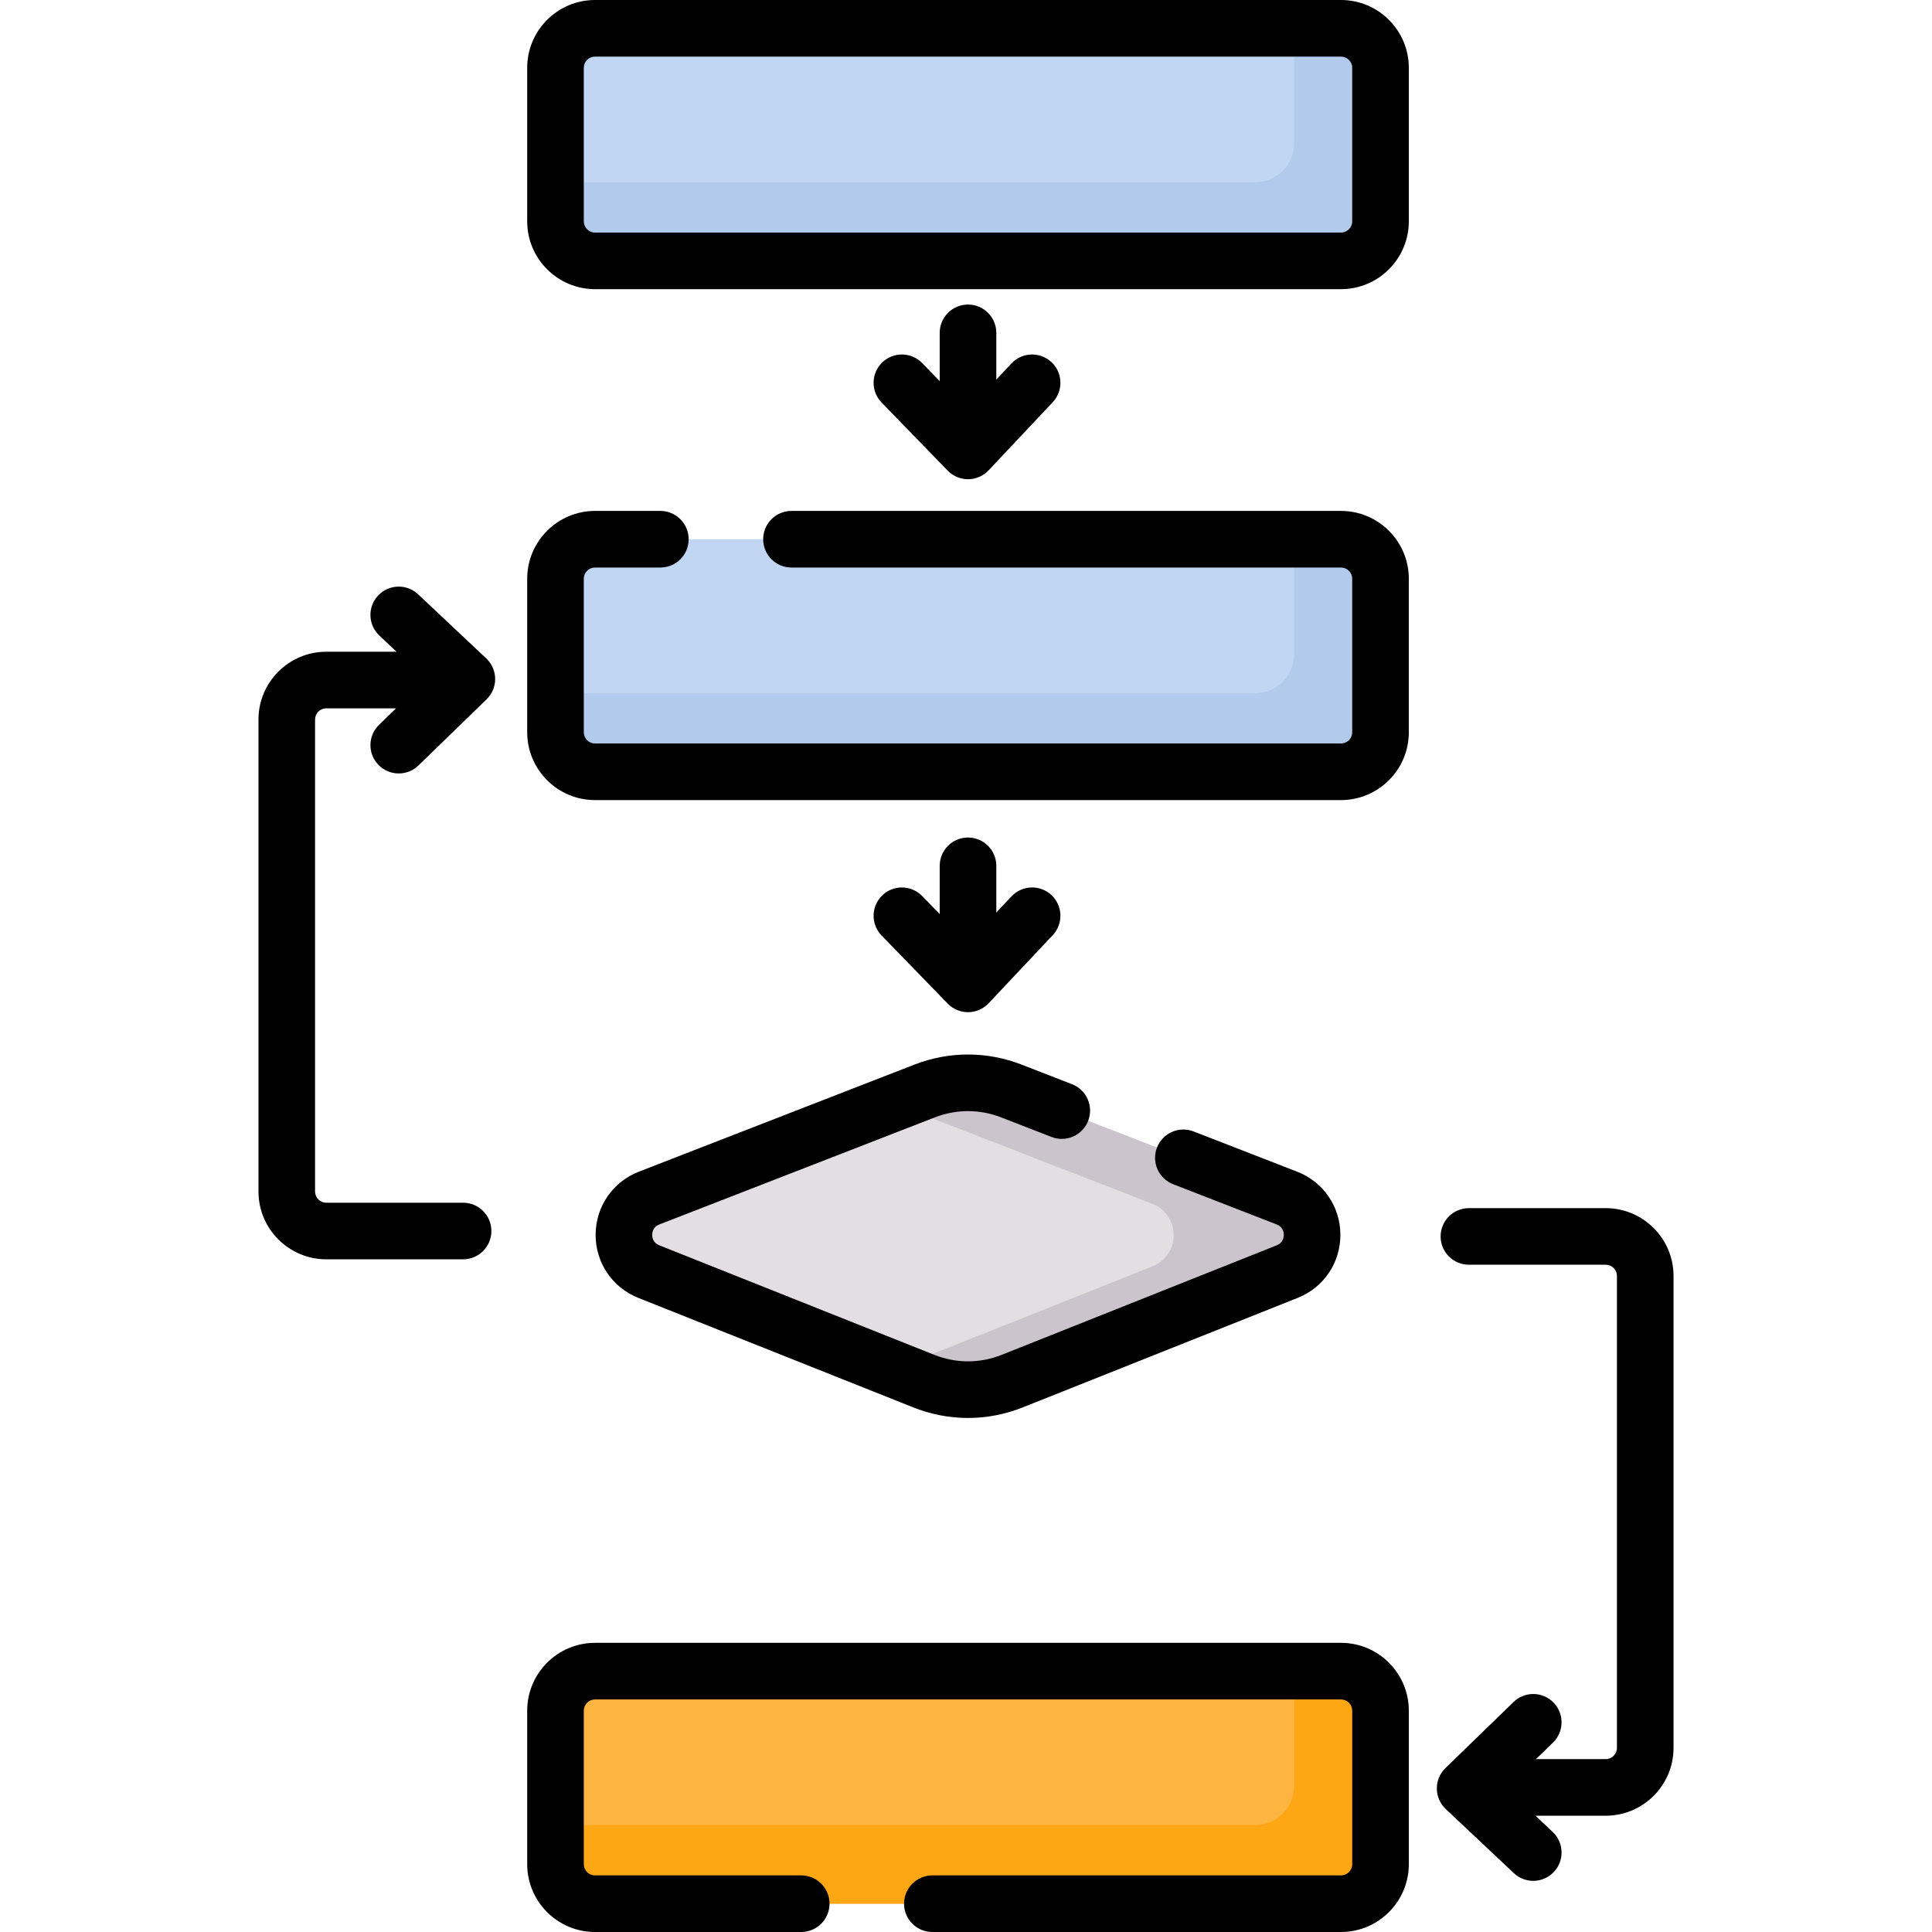
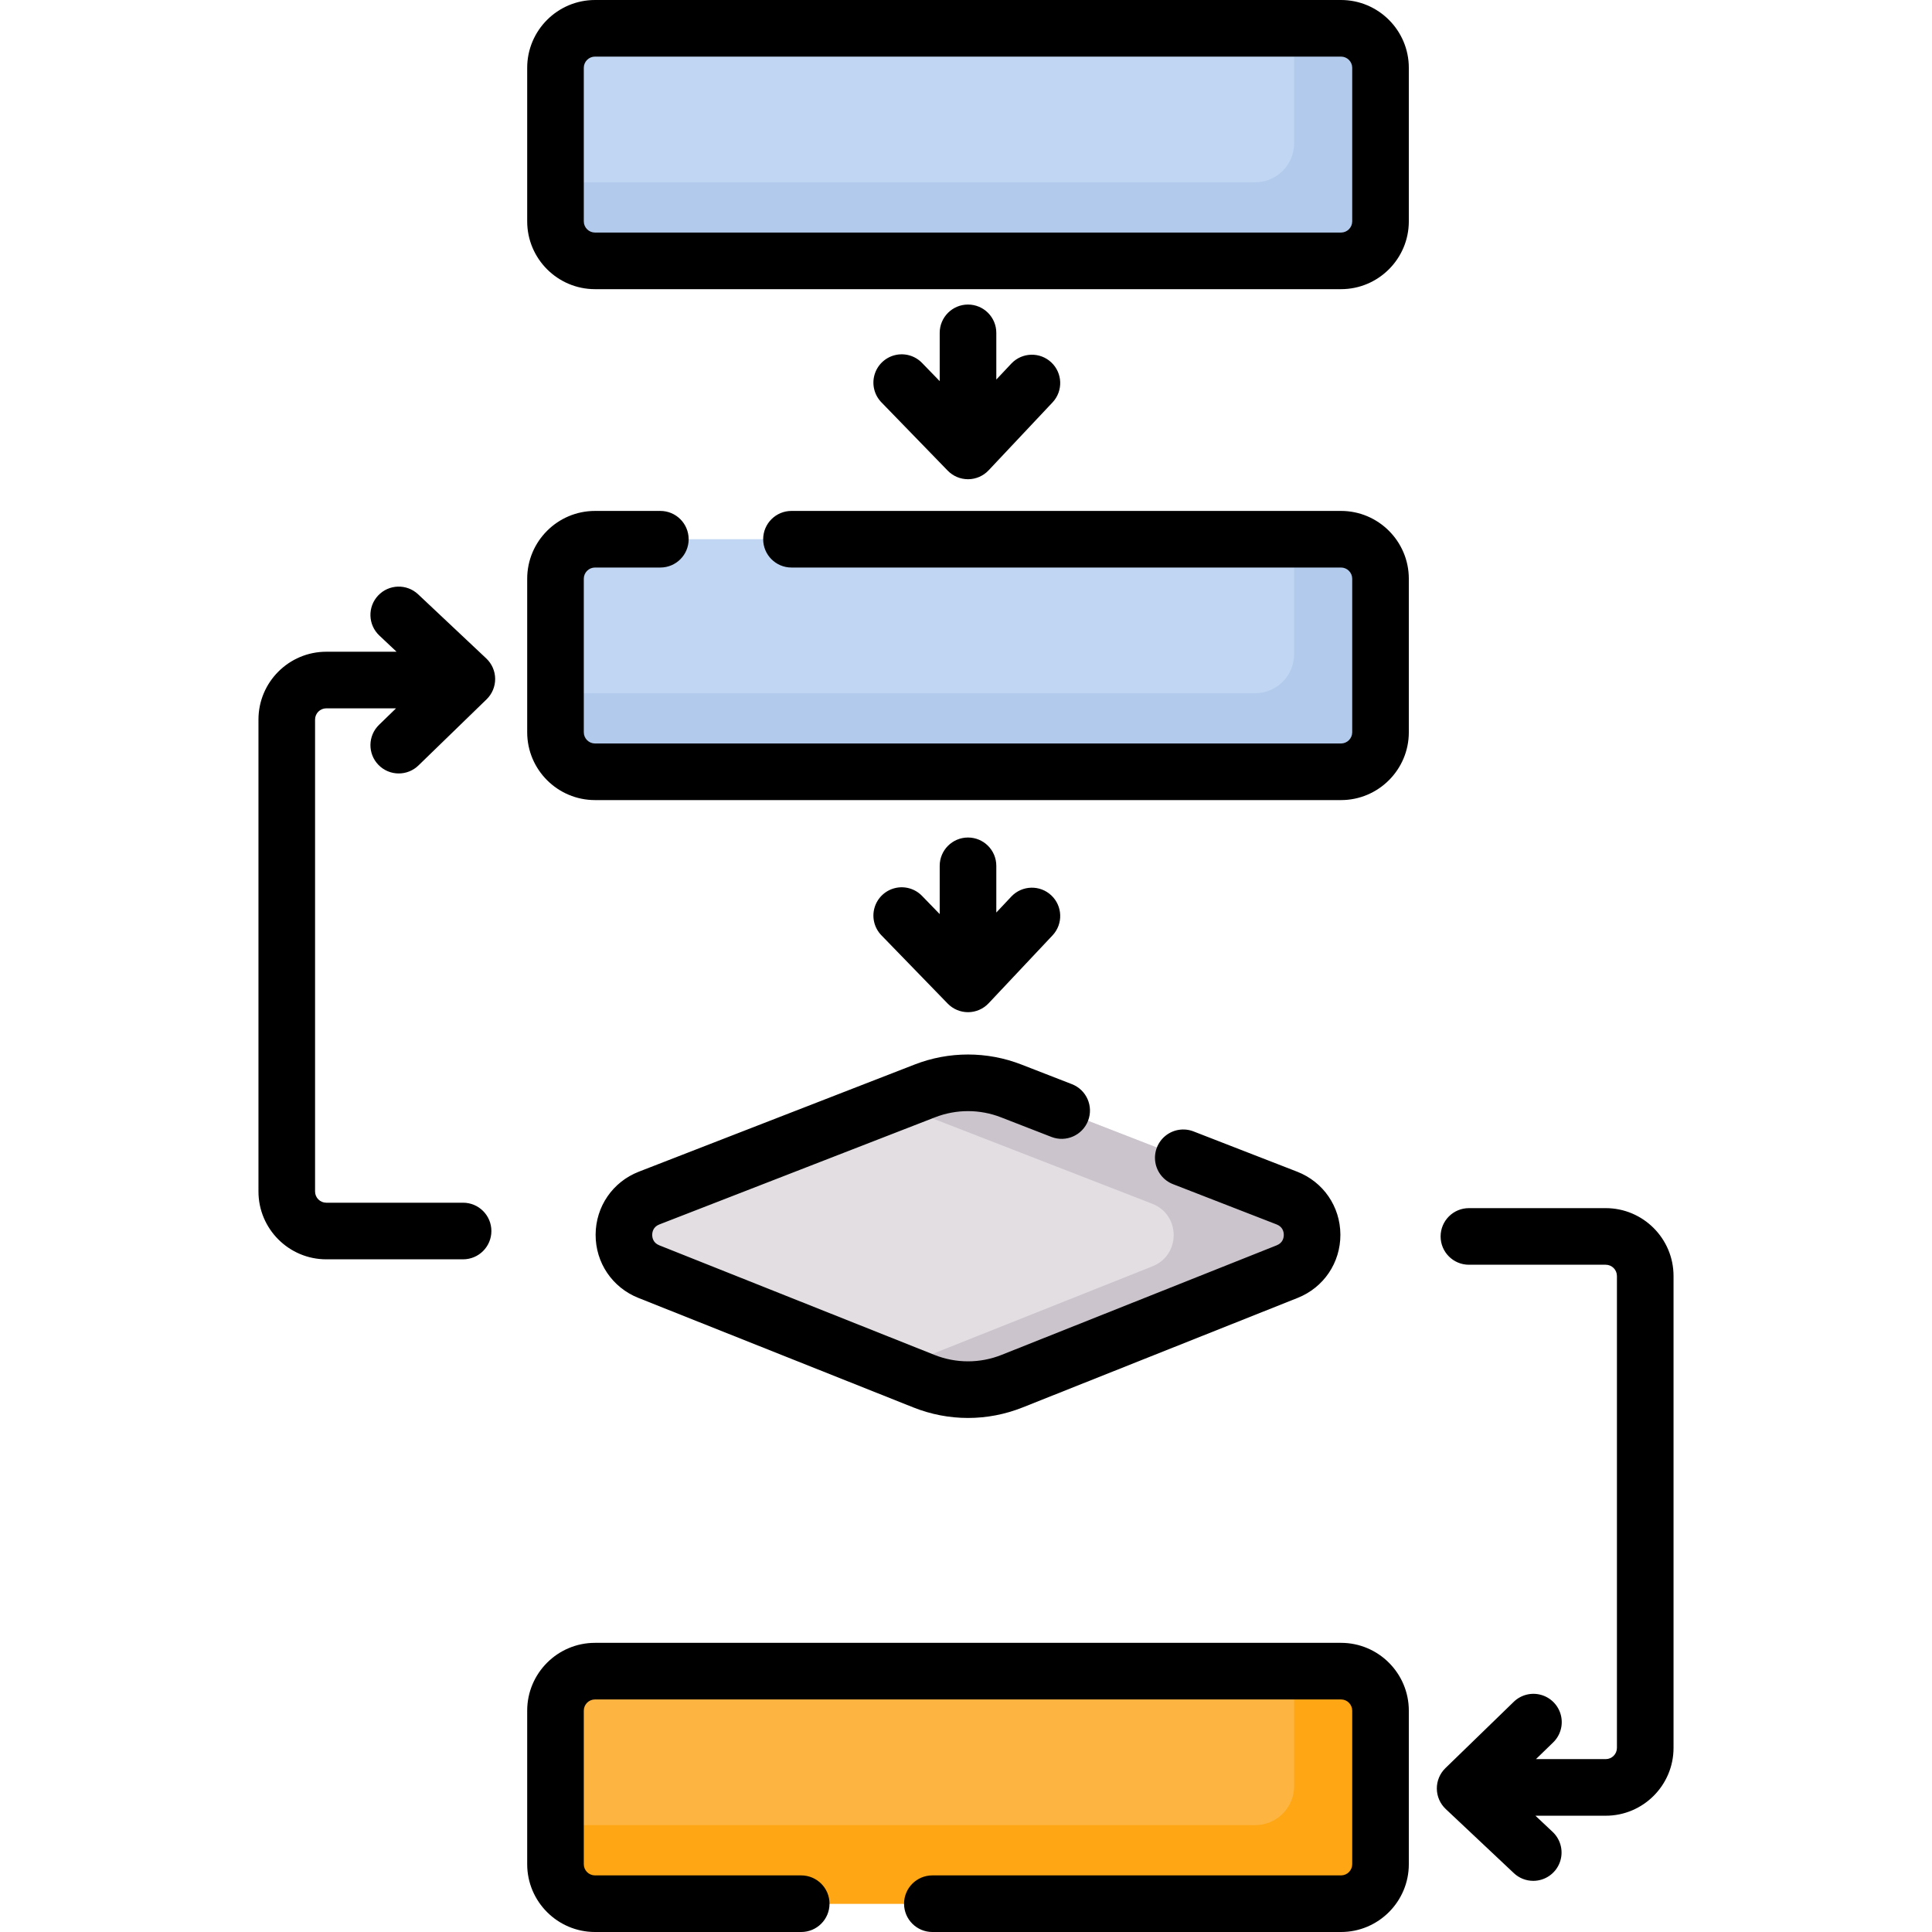
- <svg xmlns="http://www.w3.org/2000/svg" id="Capa_1" enable-background="new 0 0 512 512" height="512" viewBox="0 0 512 512" width="512">
-   <path d="m355.378 504.5h-197.694c-5.784 0-10.473-4.689-10.473-10.473v-40.683c0-5.784 4.689-10.473 10.473-10.473h197.694c5.784 0 10.473 4.689 10.473 10.473v40.683c0 5.784-4.689 10.473-10.473 10.473z" fill="#fdb441" />
-   <path d="m365.851 453.34v40.69c0 5.78-4.69 10.47-10.47 10.47h-197.7c-5.78 0-10.47-4.69-10.47-10.47v-10.34h185.4c5.72 0 10.35-4.63 10.35-10.35v-28.25c0-.76-.08-1.5-.24-2.22h12.66c5.78 0 10.47 4.69 10.47 10.47z" fill="#fea613" />
-   <path d="m245.079 289.111-73.054 28.387c-8.867 3.445-8.919 15.973-.082 19.493l72.889 29.029c7.512 2.992 15.885 2.992 23.398 0l72.889-29.029c8.837-3.52 8.785-16.047-.082-19.493l-73.054-28.387c-7.366-2.863-15.537-2.863-22.904 0z" fill="#e2dee2" />
-   <path d="m341.12 336.99-72.89 29.03c-7.51 2.99-15.89 2.99-23.4 0l-9.79-3.9c2.87-.15 5.71-.77 8.42-1.86l61.97-24.68c7.51-2.99 7.46-13.64-.07-16.57l-62.11-24.13c-2.72-1.06-5.56-1.65-8.42-1.79l10.25-3.98c7.37-2.86 15.54-2.86 22.9 0l73.06 28.39c8.86 3.44 8.92 15.97.08 19.49z" fill="#cbc4cc" />
-   <path d="m355.378 69.13h-197.694c-5.784 0-10.473-4.689-10.473-10.473v-40.684c0-5.784 4.689-10.473 10.473-10.473h197.694c5.784 0 10.473 4.689 10.473 10.473v40.683c0 5.785-4.689 10.474-10.473 10.474z" fill="#fdb441" />
-   <path d="m355.378 204.531h-197.694c-5.784 0-10.473-4.689-10.473-10.473v-40.683c0-5.784 4.689-10.473 10.473-10.473h197.694c5.784 0 10.473 4.689 10.473 10.473v40.683c0 5.784-4.689 10.473-10.473 10.473z" fill="#c0d6f2" />
-   <path d="m355.378 69.13h-197.694c-5.784 0-10.473-4.689-10.473-10.473v-40.684c0-5.784 4.689-10.473 10.473-10.473h197.694c5.784 0 10.473 4.689 10.473 10.473v40.683c0 5.785-4.689 10.474-10.473 10.474z" fill="#c0d6f2" />
-   <path d="m365.85 153.37v40.69c0 5.78-4.69 10.47-10.47 10.47h-197.7c-5.78 0-10.47-4.69-10.47-10.47v-10.34h185.4c5.72 0 10.35-4.63 10.35-10.35v-28.25c0-.76-.08-1.5-.24-2.22h12.66c5.78 0 10.47 4.69 10.47 10.47z" fill="#b2caec" />
-   <path d="m365.851 17.97v40.69c0 5.78-4.69 10.47-10.47 10.47h-197.7c-5.78 0-10.47-4.69-10.47-10.47v-10.34h185.4c5.72 0 10.35-4.63 10.35-10.35v-28.25c0-.76-.08-1.5-.24-2.22h12.66c5.78 0 10.47 4.69 10.47 10.47z" fill="#b2caec" />
-   <path d="m256.531 221.951c-4.142 0-7.5 3.358-7.5 7.5v12.794l-4.64-4.781c-2.885-2.972-7.633-3.043-10.605-.158s-3.043 7.633-.158 10.605l17.522 18.053c1.413 1.456 3.354 2.276 5.382 2.276h.058c2.047-.016 4-.868 5.404-2.36l16.992-18.053c2.839-3.016 2.694-7.763-.321-10.602-3.016-2.838-7.761-2.696-10.603.321l-4.029 4.281v-12.378c-.002-4.14-3.36-7.498-7.502-7.498z" />
-   <path d="m355.378 435.37h-197.694c-9.911 0-17.973 8.063-17.973 17.974v40.683c0 9.911 8.063 17.974 17.973 17.974h54.648c4.142 0 7.5-3.358 7.5-7.5s-3.358-7.5-7.5-7.5h-54.648c-1.639 0-2.973-1.334-2.973-2.974v-40.683c0-1.64 1.334-2.974 2.973-2.974h197.694c1.64 0 2.974 1.334 2.974 2.974v40.683c0 1.64-1.334 2.974-2.974 2.974h-108.294c-4.142 0-7.5 3.358-7.5 7.5s3.358 7.5 7.5 7.5h108.294c9.911 0 17.974-8.063 17.974-17.974v-40.683c0-9.911-8.063-17.974-17.974-17.974z" />
-   <path d="m355.378 135.401h-145.628c-4.142 0-7.5 3.358-7.5 7.5s3.358 7.5 7.5 7.5h145.628c1.64 0 2.974 1.334 2.974 2.973v40.684c0 1.639-1.334 2.973-2.974 2.973h-197.694c-1.639 0-2.973-1.334-2.973-2.973v-40.684c0-1.639 1.334-2.973 2.973-2.973h17.316c4.142 0 7.5-3.358 7.5-7.5s-3.358-7.5-7.5-7.5h-17.315c-9.911 0-17.973 8.063-17.973 17.973v40.684c0 9.911 8.063 17.973 17.973 17.973h197.694c9.911 0 17.974-8.063 17.974-17.973v-40.684c-.001-9.911-8.064-17.973-17.975-17.973z" />
-   <path d="m157.845 327.184c-.031 7.438 4.414 14.021 11.323 16.773l72.889 29.029c4.667 1.858 9.57 2.788 14.474 2.788s9.807-.929 14.474-2.788l72.888-29.029c6.91-2.751 11.355-9.335 11.324-16.773s-4.531-13.984-11.464-16.678l-27.43-10.659c-3.865-1.5-8.208.414-9.708 4.274-1.5 3.861.414 8.207 4.274 9.707l27.431 10.659c1.643.639 1.894 2.003 1.896 2.759s-.236 2.123-1.874 2.775l-72.889 29.029c-5.754 2.292-12.092 2.292-17.847 0l-72.889-29.029c-1.637-.652-1.876-2.019-1.873-2.775s.254-2.121 1.896-2.759l73.054-28.387c5.633-2.188 11.837-2.188 17.47 0l13.399 5.207c3.865 1.502 8.208-.414 9.708-4.274s-.414-8.207-4.274-9.707l-13.399-5.207c-9.136-3.551-19.2-3.551-28.336 0l-73.054 28.387c-6.931 2.694-11.431 9.241-11.463 16.678z" />
-   <path d="m256.531 80.709c-4.142 0-7.5 3.358-7.5 7.5v12.794l-4.64-4.781c-2.885-2.972-7.633-3.043-10.605-.158s-3.043 7.633-.158 10.605l17.522 18.054c1.413 1.456 3.354 2.276 5.382 2.276h.058c2.048-.016 4-.869 5.404-2.36l16.992-18.054c2.839-3.016 2.694-7.763-.321-10.602-3.016-2.838-7.761-2.695-10.603.321l-4.029 4.281v-12.376c-.002-4.142-3.36-7.5-7.502-7.5z" />
-   <path d="m425.53 320.169h-36.253c-4.143 0-7.5 3.358-7.5 7.5s3.357 7.5 7.5 7.5h36.253c1.64 0 2.974 1.334 2.974 2.974v125.068c0 1.64-1.334 2.974-2.974 2.974h-18.484l4.508-4.375c2.973-2.885 3.043-7.633.158-10.605s-7.633-3.043-10.605-.158l-18.054 17.522c-1.47 1.426-2.292 3.392-2.276 5.439s.868 4 2.359 5.404l18.054 16.992c1.448 1.363 3.296 2.039 5.14 2.039 1.995 0 3.986-.792 5.463-2.36 2.839-3.016 2.694-7.763-.321-10.602l-4.564-4.295h18.623c9.911 0 17.974-8.063 17.974-17.974v-125.069c-.002-9.911-8.064-17.974-17.975-17.974z" />
-   <path d="m100.288 202.697c1.471 1.515 3.425 2.276 5.382 2.276 1.882 0 3.766-.704 5.223-2.118l18.053-17.522c1.47-1.426 2.292-3.392 2.276-5.439-.016-2.048-.869-4-2.36-5.404l-18.053-16.992c-3.017-2.839-7.763-2.696-10.602.321-2.839 3.016-2.695 7.763.321 10.602l4.564 4.296h-18.622c-9.911 0-17.974 8.063-17.974 17.973v125.068c0 9.911 8.063 17.974 17.974 17.974h36.253c4.142 0 7.5-3.358 7.5-7.5s-3.358-7.5-7.5-7.5h-36.253c-1.64 0-2.974-1.334-2.974-2.974v-125.068c0-1.639 1.334-2.973 2.974-2.973h18.484l-4.508 4.375c-2.972 2.885-3.042 7.633-.158 10.605z" />
-   <path d="m355.378 0h-197.694c-9.911 0-17.973 8.063-17.973 17.974v40.683c0 9.911 8.063 17.974 17.973 17.974h197.694c9.911 0 17.974-8.063 17.974-17.974v-40.683c0-9.911-8.063-17.974-17.974-17.974zm2.974 58.657c0 1.64-1.334 2.974-2.974 2.974h-197.694c-1.639 0-2.973-1.334-2.973-2.974v-40.683c0-1.64 1.334-2.974 2.973-2.974h197.694c1.64 0 2.974 1.334 2.974 2.974z" />
+ <svg xmlns="http://www.w3.org/2000/svg" height="512" width="512">
+   <path d="M355.378 504.5H157.684c-5.784 0-10.473-4.689-10.473-10.473v-40.683c0-5.784 4.689-10.473 10.473-10.473h197.694c5.784 0 10.473 4.689 10.473 10.473v40.683c0 5.784-4.689 10.473-10.473 10.473z" fill="#fdb441" />
+   <path d="M365.851 453.34v40.69c0 5.78-4.69 10.47-10.47 10.47h-197.7c-5.78 0-10.47-4.69-10.47-10.47v-10.34h185.4c5.72 0 10.35-4.63 10.35-10.35v-28.25c0-.76-.08-1.5-.24-2.22h12.66c5.78 0 10.47 4.69 10.47 10.47z" fill="#fea613" />
+   <path d="M245.079 289.111l-73.054 28.387c-8.867 3.445-8.919 15.973-.082 19.493l72.889 29.029a31.618 31.618 0 0023.398 0l72.889-29.029c8.837-3.52 8.785-16.047-.082-19.493l-73.054-28.387a31.612 31.612 0 00-22.904 0z" fill="#e2dee2" />
+   <path d="M341.12 336.99l-72.89 29.03a31.643 31.643 0 01-23.4 0l-9.79-3.9c2.87-.15 5.71-.77 8.42-1.86l61.97-24.68c7.51-2.99 7.46-13.64-.07-16.57l-62.11-24.13a26.761 26.761 0 00-8.42-1.79l10.25-3.98a31.633 31.633 0 0122.9 0l73.06 28.39c8.86 3.44 8.92 15.97.08 19.49z" fill="#cbc4cc" />
+   <path d="M355.378 69.13H157.684c-5.784 0-10.473-4.689-10.473-10.473V17.973c0-5.784 4.689-10.473 10.473-10.473h197.694c5.784 0 10.473 4.689 10.473 10.473v40.683c0 5.785-4.689 10.474-10.473 10.474z" fill="#fdb441" />
+   <path d="M355.378 204.531H157.684c-5.784 0-10.473-4.689-10.473-10.473v-40.683c0-5.784 4.689-10.473 10.473-10.473h197.694c5.784 0 10.473 4.689 10.473 10.473v40.683c0 5.784-4.689 10.473-10.473 10.473zm0-135.401H157.684c-5.784 0-10.473-4.689-10.473-10.473V17.973c0-5.784 4.689-10.473 10.473-10.473h197.694c5.784 0 10.473 4.689 10.473 10.473v40.683c0 5.785-4.689 10.474-10.473 10.474z" fill="#c0d6f2" />
+   <path d="M365.85 153.37v40.69c0 5.78-4.69 10.47-10.47 10.47h-197.7c-5.78 0-10.47-4.69-10.47-10.47v-10.34h185.4c5.72 0 10.35-4.63 10.35-10.35v-28.25c0-.76-.08-1.5-.24-2.22h12.66c5.78 0 10.47 4.69 10.47 10.47zm.001-135.4v40.69c0 5.78-4.69 10.47-10.47 10.47h-197.7c-5.78 0-10.47-4.69-10.47-10.47V48.32h185.4c5.72 0 10.35-4.63 10.35-10.35V9.72c0-.76-.08-1.5-.24-2.22h12.66c5.78 0 10.47 4.69 10.47 10.47z" fill="#b2caec" />
+   <path d="M256.531 221.951a7.5 7.5 0 00-7.5 7.5v12.794l-4.64-4.781a7.5 7.5 0 10-10.763 10.447l17.522 18.053a7.498 7.498 0 005.382 2.276h.058c2.047-.016 4-.868 5.404-2.36l16.992-18.053a7.501 7.501 0 00-10.924-10.281l-4.029 4.281v-12.378a7.503 7.503 0 00-7.502-7.498zm98.847 213.419H157.684c-9.911 0-17.973 8.063-17.973 17.974v40.683c0 9.911 8.063 17.974 17.973 17.974h54.648a7.5 7.5 0 000-15h-54.648a2.977 2.977 0 01-2.973-2.974v-40.683a2.977 2.977 0 012.973-2.974h197.694a2.977 2.977 0 012.974 2.974v40.683a2.977 2.977 0 01-2.974 2.974H247.084a7.5 7.5 0 000 15h108.294c9.911 0 17.974-8.063 17.974-17.974v-40.683c0-9.911-8.063-17.974-17.974-17.974zm0-299.969H209.75a7.5 7.5 0 000 15h145.628a2.977 2.977 0 012.974 2.973v40.684a2.977 2.977 0 01-2.974 2.973H157.684a2.977 2.977 0 01-2.973-2.973v-40.684a2.977 2.977 0 012.973-2.973H175a7.5 7.5 0 000-15h-17.315c-9.911 0-17.973 8.063-17.973 17.973v40.684c0 9.911 8.063 17.973 17.973 17.973h197.694c9.911 0 17.974-8.063 17.974-17.973v-40.684c-.001-9.911-8.064-17.973-17.975-17.973zM157.845 327.184c-.031 7.438 4.414 14.021 11.323 16.773l72.889 29.029c4.667 1.858 9.57 2.788 14.474 2.788s9.807-.929 14.474-2.788l72.888-29.029c6.91-2.751 11.355-9.335 11.324-16.773s-4.531-13.984-11.464-16.678l-27.43-10.659a7.5 7.5 0 10-5.434 13.981l27.431 10.659c1.643.639 1.894 2.003 1.896 2.759s-.236 2.123-1.874 2.775l-72.889 29.029a24.02 24.02 0 01-17.847 0l-72.889-29.029c-1.637-.652-1.876-2.019-1.873-2.775s.254-2.121 1.896-2.759l73.054-28.387a24.069 24.069 0 0117.47 0l13.399 5.207a7.5 7.5 0 005.434-13.981l-13.399-5.207a39.017 39.017 0 00-28.336 0l-73.054 28.387c-6.931 2.694-11.431 9.241-11.463 16.678zm98.686-246.475a7.5 7.5 0 00-7.5 7.5v12.794l-4.64-4.781a7.5 7.5 0 10-10.763 10.447l17.522 18.054a7.498 7.498 0 005.382 2.276h.058c2.048-.016 4-.869 5.404-2.36l16.992-18.054a7.501 7.501 0 00-10.924-10.281l-4.029 4.281V88.209a7.503 7.503 0 00-7.502-7.5zm168.999 239.46h-36.253c-4.143 0-7.5 3.358-7.5 7.5s3.357 7.5 7.5 7.5h36.253a2.977 2.977 0 012.974 2.974v125.068a2.977 2.977 0 01-2.974 2.974h-18.484l4.508-4.375a7.5 7.5 0 10-10.447-10.763l-18.054 17.522a7.497 7.497 0 00.083 10.843l18.054 16.992a7.476 7.476 0 005.14 2.039 7.501 7.501 0 005.142-12.962l-4.564-4.295h18.623c9.911 0 17.974-8.063 17.974-17.974V338.143c-.002-9.911-8.064-17.974-17.975-17.974zM100.288 202.697a7.478 7.478 0 005.382 2.276 7.476 7.476 0 005.223-2.118l18.053-17.522a7.497 7.497 0 00-.084-10.843l-18.053-16.992a7.5 7.5 0 00-10.281 10.923l4.564 4.296H86.47c-9.911 0-17.974 8.063-17.974 17.973v125.068c0 9.911 8.063 17.974 17.974 17.974h36.253a7.5 7.5 0 000-15H86.47a2.977 2.977 0 01-2.974-2.974V190.69a2.977 2.977 0 012.974-2.973h18.484l-4.508 4.375a7.5 7.5 0 00-.158 10.605zM355.378 0H157.684c-9.911 0-17.973 8.063-17.973 17.974v40.683c0 9.911 8.063 17.974 17.973 17.974h197.694c9.911 0 17.974-8.063 17.974-17.974V17.974C373.352 8.063 365.289 0 355.378 0zm2.974 58.657a2.977 2.977 0 01-2.974 2.974H157.684a2.977 2.977 0 01-2.973-2.974V17.974A2.977 2.977 0 01157.684 15h197.694a2.977 2.977 0 012.974 2.974z" />
</svg>
